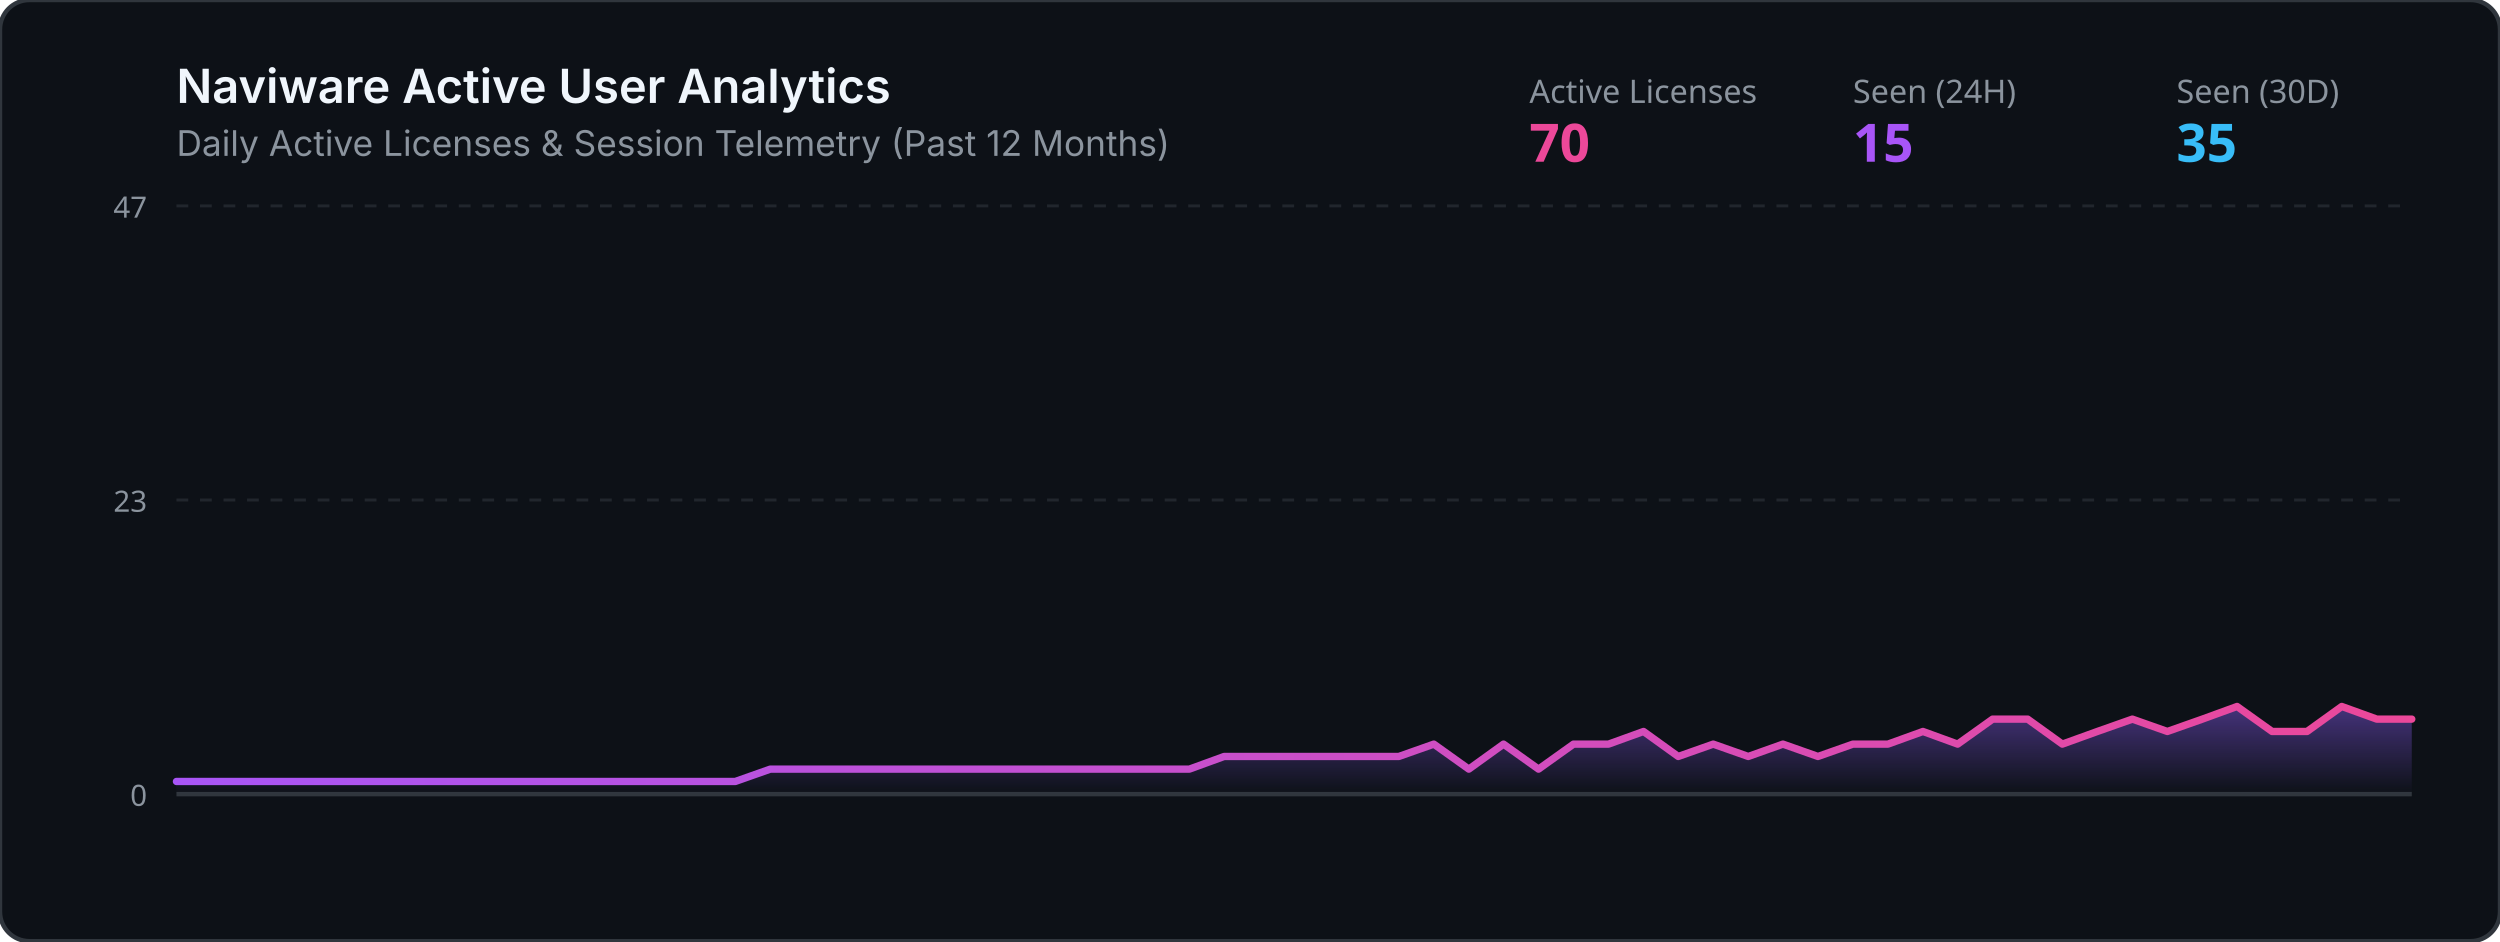
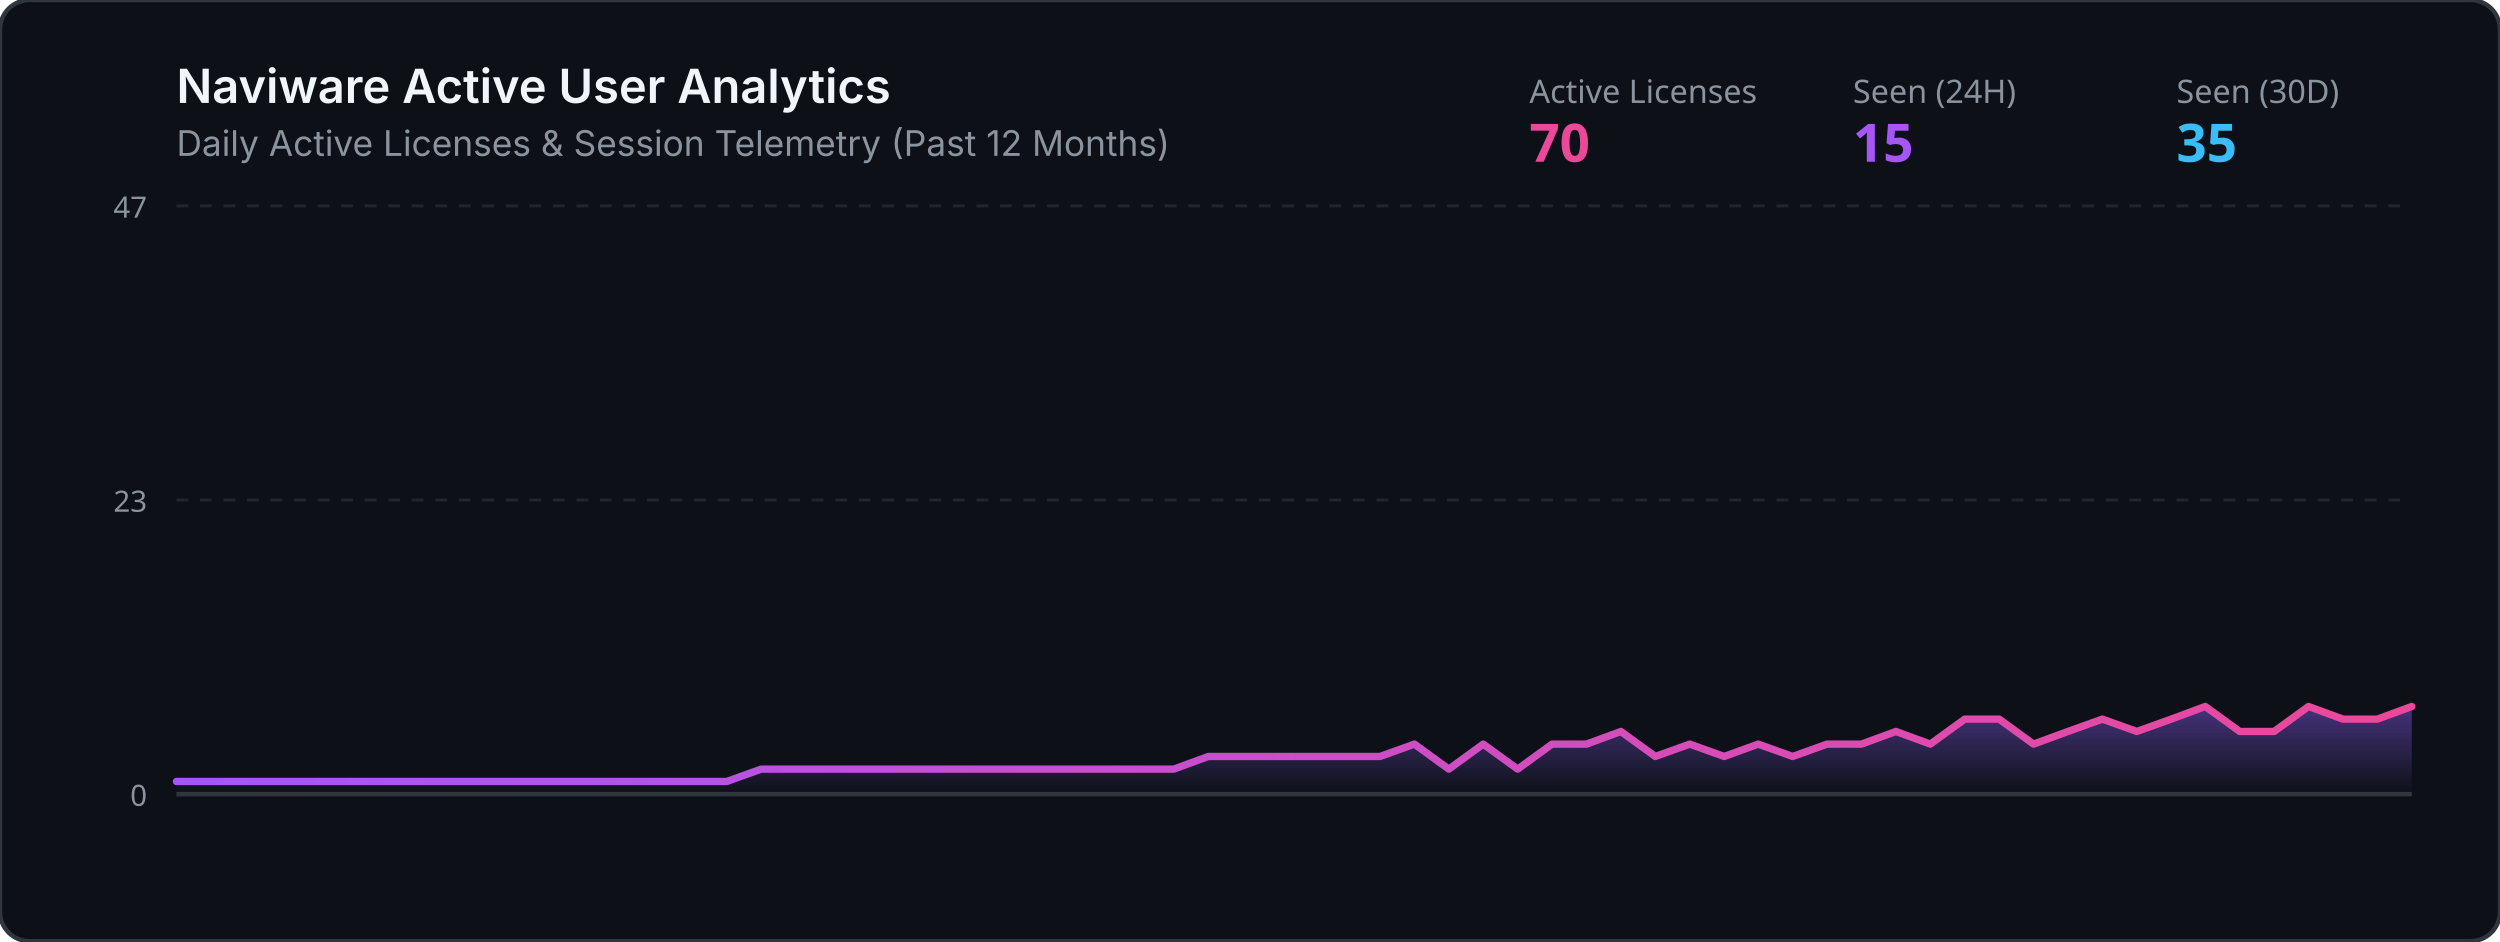
<svg xmlns="http://www.w3.org/2000/svg" viewBox="0 0 850 320" width="100%" height="320">
  <defs>
    <linearGradient id="grad" x1="0%" y1="0%" x2="0%" y2="100%">
      <stop offset="0%" stop-color="#8b5cf6" stop-opacity="0.45" />
      <stop offset="100%" stop-color="#8b5cf6" stop-opacity="0.0" />
    </linearGradient>
    <linearGradient id="lineGrad" x1="0%" y1="0%" x2="100%" y2="0%">
      <stop offset="0%" stop-color="#a855f7" />
      <stop offset="100%" stop-color="#ec4899" />
    </linearGradient>
  </defs>
  <rect width="850" height="320" rx="10" fill="#0d1117" stroke="#30363d" stroke-width="1.5" />
  <text x="60" y="35" fill="#f0f6fc" font-family="-apple-system,BlinkMacSystemFont,Segoe UI,sans-serif" font-size="16" font-weight="600">Naviware Active User Analytics</text>
  <text x="60" y="53" fill="#8b949e" font-family="-apple-system,BlinkMacSystemFont,Segoe UI,sans-serif" font-size="12">Daily Active Licenses &amp; Session Telemetry (Past 12 Months)</text>
  <text x="520" y="35" fill="#8b949e" font-family="sans-serif" font-size="11">Active Licenses</text>
  <text x="520" y="55" fill="#ec4899" font-family="sans-serif" font-size="18" font-weight="bold">70</text>
  <text x="630" y="35" fill="#8b949e" font-family="sans-serif" font-size="11">Seen (24H)</text>
  <text x="630" y="55" fill="#a855f7" font-family="sans-serif" font-size="18" font-weight="bold">15</text>
  <text x="740" y="35" fill="#8b949e" font-family="sans-serif" font-size="11">Seen (30D)</text>
  <text x="740" y="55" fill="#38bdf8" font-family="sans-serif" font-size="18" font-weight="bold">35</text>
  <line x1="60" y1="70" x2="820" y2="70" stroke="#21262d" stroke-width="1" stroke-dasharray="4" />
  <line x1="60" y1="170.0" x2="820" y2="170.0" stroke="#21262d" stroke-width="1" stroke-dasharray="4" />
  <line x1="60" y1="270" x2="820" y2="270" stroke="#30363d" stroke-width="1.5" />
  <text x="50" y="74" fill="#8b949e" font-family="sans-serif" font-size="10" text-anchor="end">47</text>
  <text x="50" y="174.0" fill="#8b949e" font-family="sans-serif" font-size="10" text-anchor="end">23</text>
  <text x="50" y="274" fill="#8b949e" font-family="sans-serif" font-size="10" text-anchor="end">0</text>
-   <polygon points="60,270 60.0,265.7 71.9,265.7 83.8,265.7 95.6,265.7 107.5,265.7 119.4,265.7 131.2,265.7 143.1,265.7 155.0,265.7 166.9,265.7 178.8,265.7 190.6,265.7 202.5,265.7 214.4,265.7 226.2,265.7 238.1,265.7 250.0,265.7 261.9,261.5 273.8,261.5 285.6,261.5 297.5,261.5 309.4,261.5 321.2,261.5 333.1,261.5 345.0,261.5 356.9,261.5 368.8,261.5 380.6,261.5 392.5,261.5 404.4,261.5 416.2,257.2 428.1,257.2 440.0,257.2 451.9,257.2 463.8,257.2 475.6,257.2 487.5,253.0 499.4,261.5 511.2,253.0 523.1,261.5 535.0,253.0 546.9,253.0 558.8,248.7 570.6,257.2 582.5,253.0 594.4,257.2 606.2,253.0 618.1,257.2 630.0,253.0 641.9,253.0 653.8,248.7 665.6,253.0 677.5,244.5 689.4,244.5 701.2,253.0 713.1,248.7 725.0,244.5 736.9,248.7 748.8,244.5 760.6,240.2 772.5,248.7 784.4,248.7 796.2,240.2 808.1,244.5 820.0,244.5 820,270" fill="url(#grad)" />
-   <polyline points="60.0,265.7 71.9,265.7 83.8,265.7 95.6,265.7 107.5,265.7 119.4,265.7 131.2,265.7 143.1,265.7 155.0,265.7 166.9,265.7 178.8,265.7 190.6,265.7 202.5,265.7 214.4,265.7 226.2,265.7 238.1,265.7 250.0,265.7 261.9,261.5 273.8,261.5 285.6,261.5 297.5,261.5 309.4,261.5 321.2,261.5 333.1,261.5 345.0,261.5 356.9,261.5 368.8,261.5 380.6,261.5 392.5,261.5 404.4,261.5 416.2,257.2 428.1,257.2 440.0,257.2 451.9,257.2 463.8,257.2 475.6,257.2 487.5,253.0 499.4,261.5 511.2,253.0 523.1,261.5 535.0,253.0 546.9,253.0 558.8,248.7 570.6,257.2 582.5,253.0 594.4,257.2 606.2,253.0 618.1,257.2 630.0,253.0 641.9,253.0 653.8,248.7 665.6,253.0 677.5,244.5 689.4,244.5 701.2,253.0 713.1,248.7 725.0,244.5 736.9,248.7 748.8,244.5 760.6,240.2 772.5,248.7 784.4,248.7 796.2,240.2 808.1,244.5 820.0,244.5" fill="none" stroke="url(#lineGrad)" stroke-width="2.5" stroke-linecap="round" stroke-linejoin="round" />
+   <polygon points="60,270 60.0,265.7 71.7,265.7 83.4,265.7 95.1,265.7 106.8,265.7 118.5,265.7 130.2,265.7 141.8,265.7 153.5,265.7 165.2,265.7 176.9,265.7 188.6,265.7 200.3,265.7 212.0,265.7 223.7,265.7 235.4,265.7 247.1,265.7 258.8,261.5 270.5,261.5 282.2,261.5 293.8,261.5 305.5,261.5 317.2,261.5 328.9,261.5 340.6,261.5 352.3,261.5 364.0,261.5 375.7,261.5 387.4,261.5 399.1,261.5 410.8,257.2 422.5,257.2 434.2,257.2 445.8,257.2 457.5,257.2 469.2,257.2 480.9,253.0 492.6,261.5 504.3,253.0 516.0,261.5 527.7,253.0 539.4,253.0 551.1,248.7 562.8,257.2 574.5,253.0 586.2,257.2 597.8,253.0 609.5,257.2 621.2,253.0 632.9,253.0 644.6,248.7 656.3,253.0 668.0,244.5 679.7,244.5 691.4,253.0 703.1,248.7 714.8,244.5 726.5,248.7 738.2,244.5 749.8,240.2 761.5,248.7 773.2,248.7 784.9,240.2 796.6,244.5 808.3,244.5 820.0,240.2 820,270" fill="url(#grad)" />
+   <polyline points="60.0,265.7 71.7,265.7 83.4,265.7 95.1,265.7 106.8,265.7 118.5,265.7 130.2,265.7 141.8,265.7 153.5,265.7 165.2,265.7 176.9,265.7 188.6,265.7 200.3,265.7 212.0,265.7 223.7,265.7 235.4,265.7 247.1,265.7 258.8,261.5 270.5,261.5 282.2,261.5 293.8,261.5 305.5,261.5 317.2,261.5 328.9,261.5 340.6,261.5 352.3,261.5 364.0,261.5 375.7,261.5 387.4,261.5 399.1,261.5 410.8,257.2 422.5,257.2 434.2,257.2 445.8,257.2 457.5,257.2 469.2,257.2 480.9,253.0 492.6,261.5 504.3,253.0 516.0,261.5 527.7,253.0 539.4,253.0 551.1,248.7 562.8,257.2 574.5,253.0 586.2,257.2 597.8,253.0 609.5,257.2 621.2,253.0 632.9,253.0 644.6,248.7 656.3,253.0 668.0,244.5 679.7,244.5 691.4,253.0 703.1,248.7 714.8,244.5 726.5,248.7 738.2,244.5 749.8,240.2 761.5,248.7 773.2,248.7 784.9,240.2 796.6,244.5 808.3,244.5 820.0,240.2" fill="none" stroke="url(#lineGrad)" stroke-width="2.5" stroke-linecap="round" stroke-linejoin="round" />
</svg>
